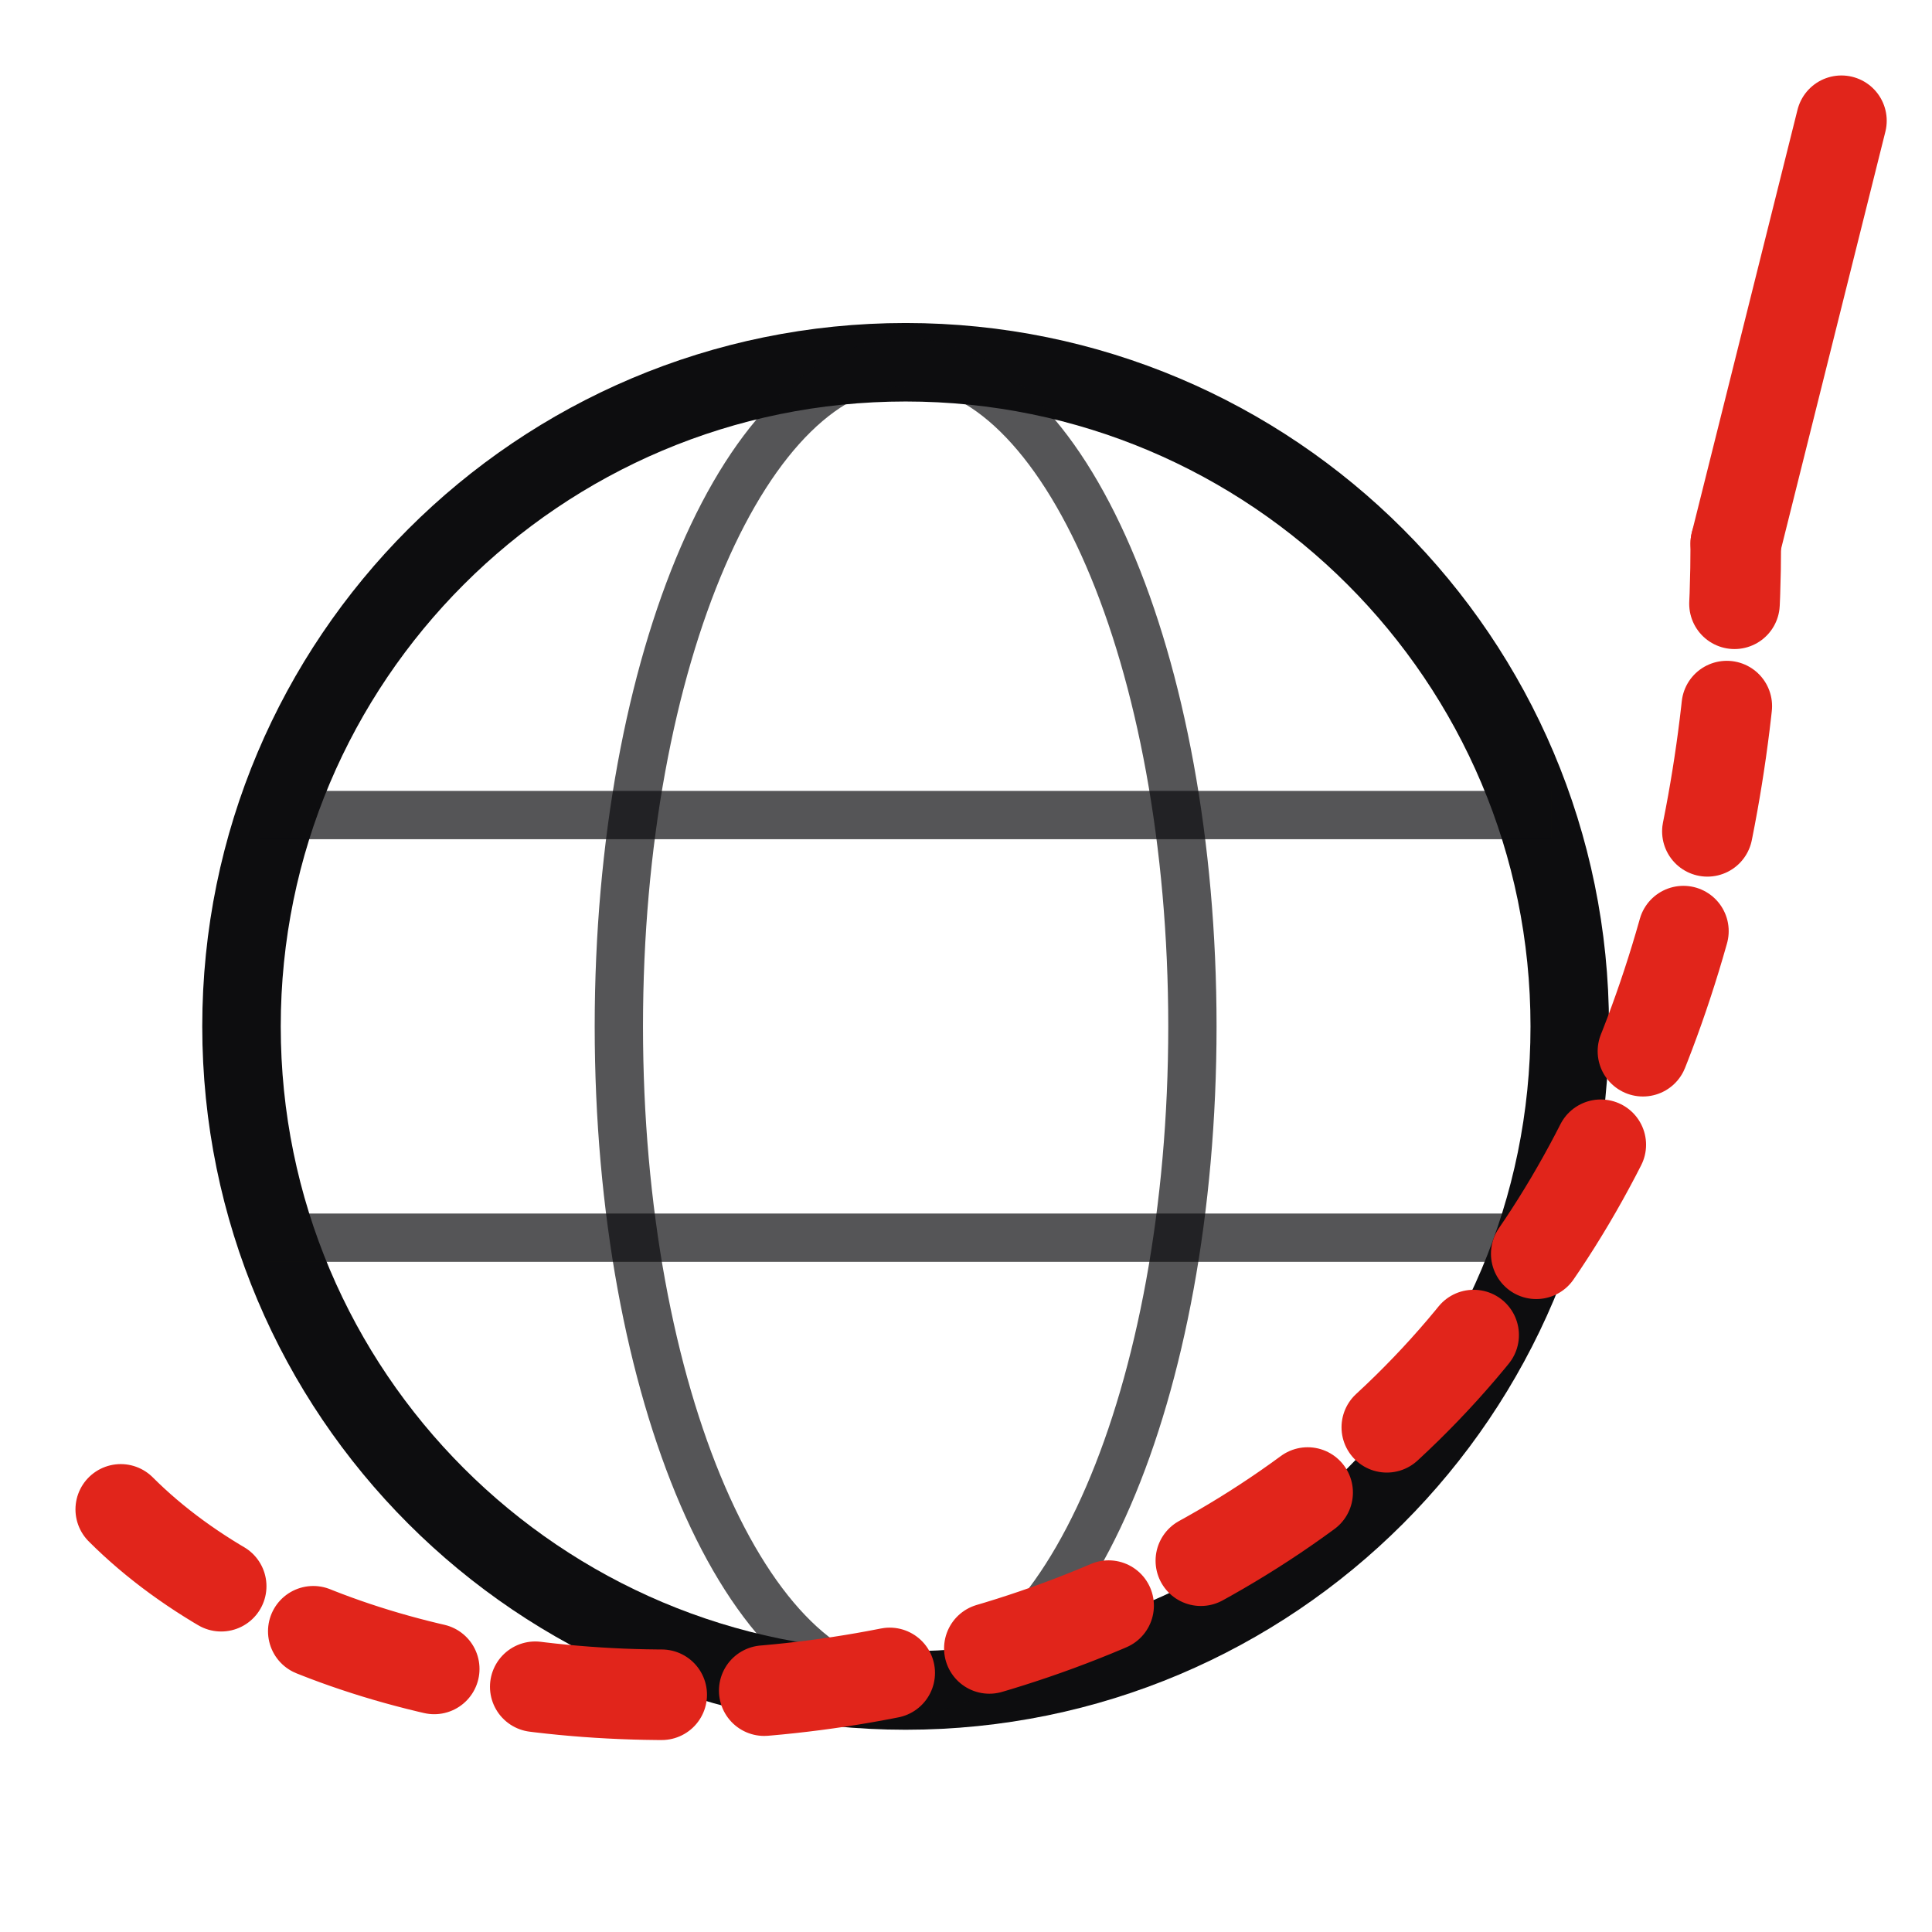
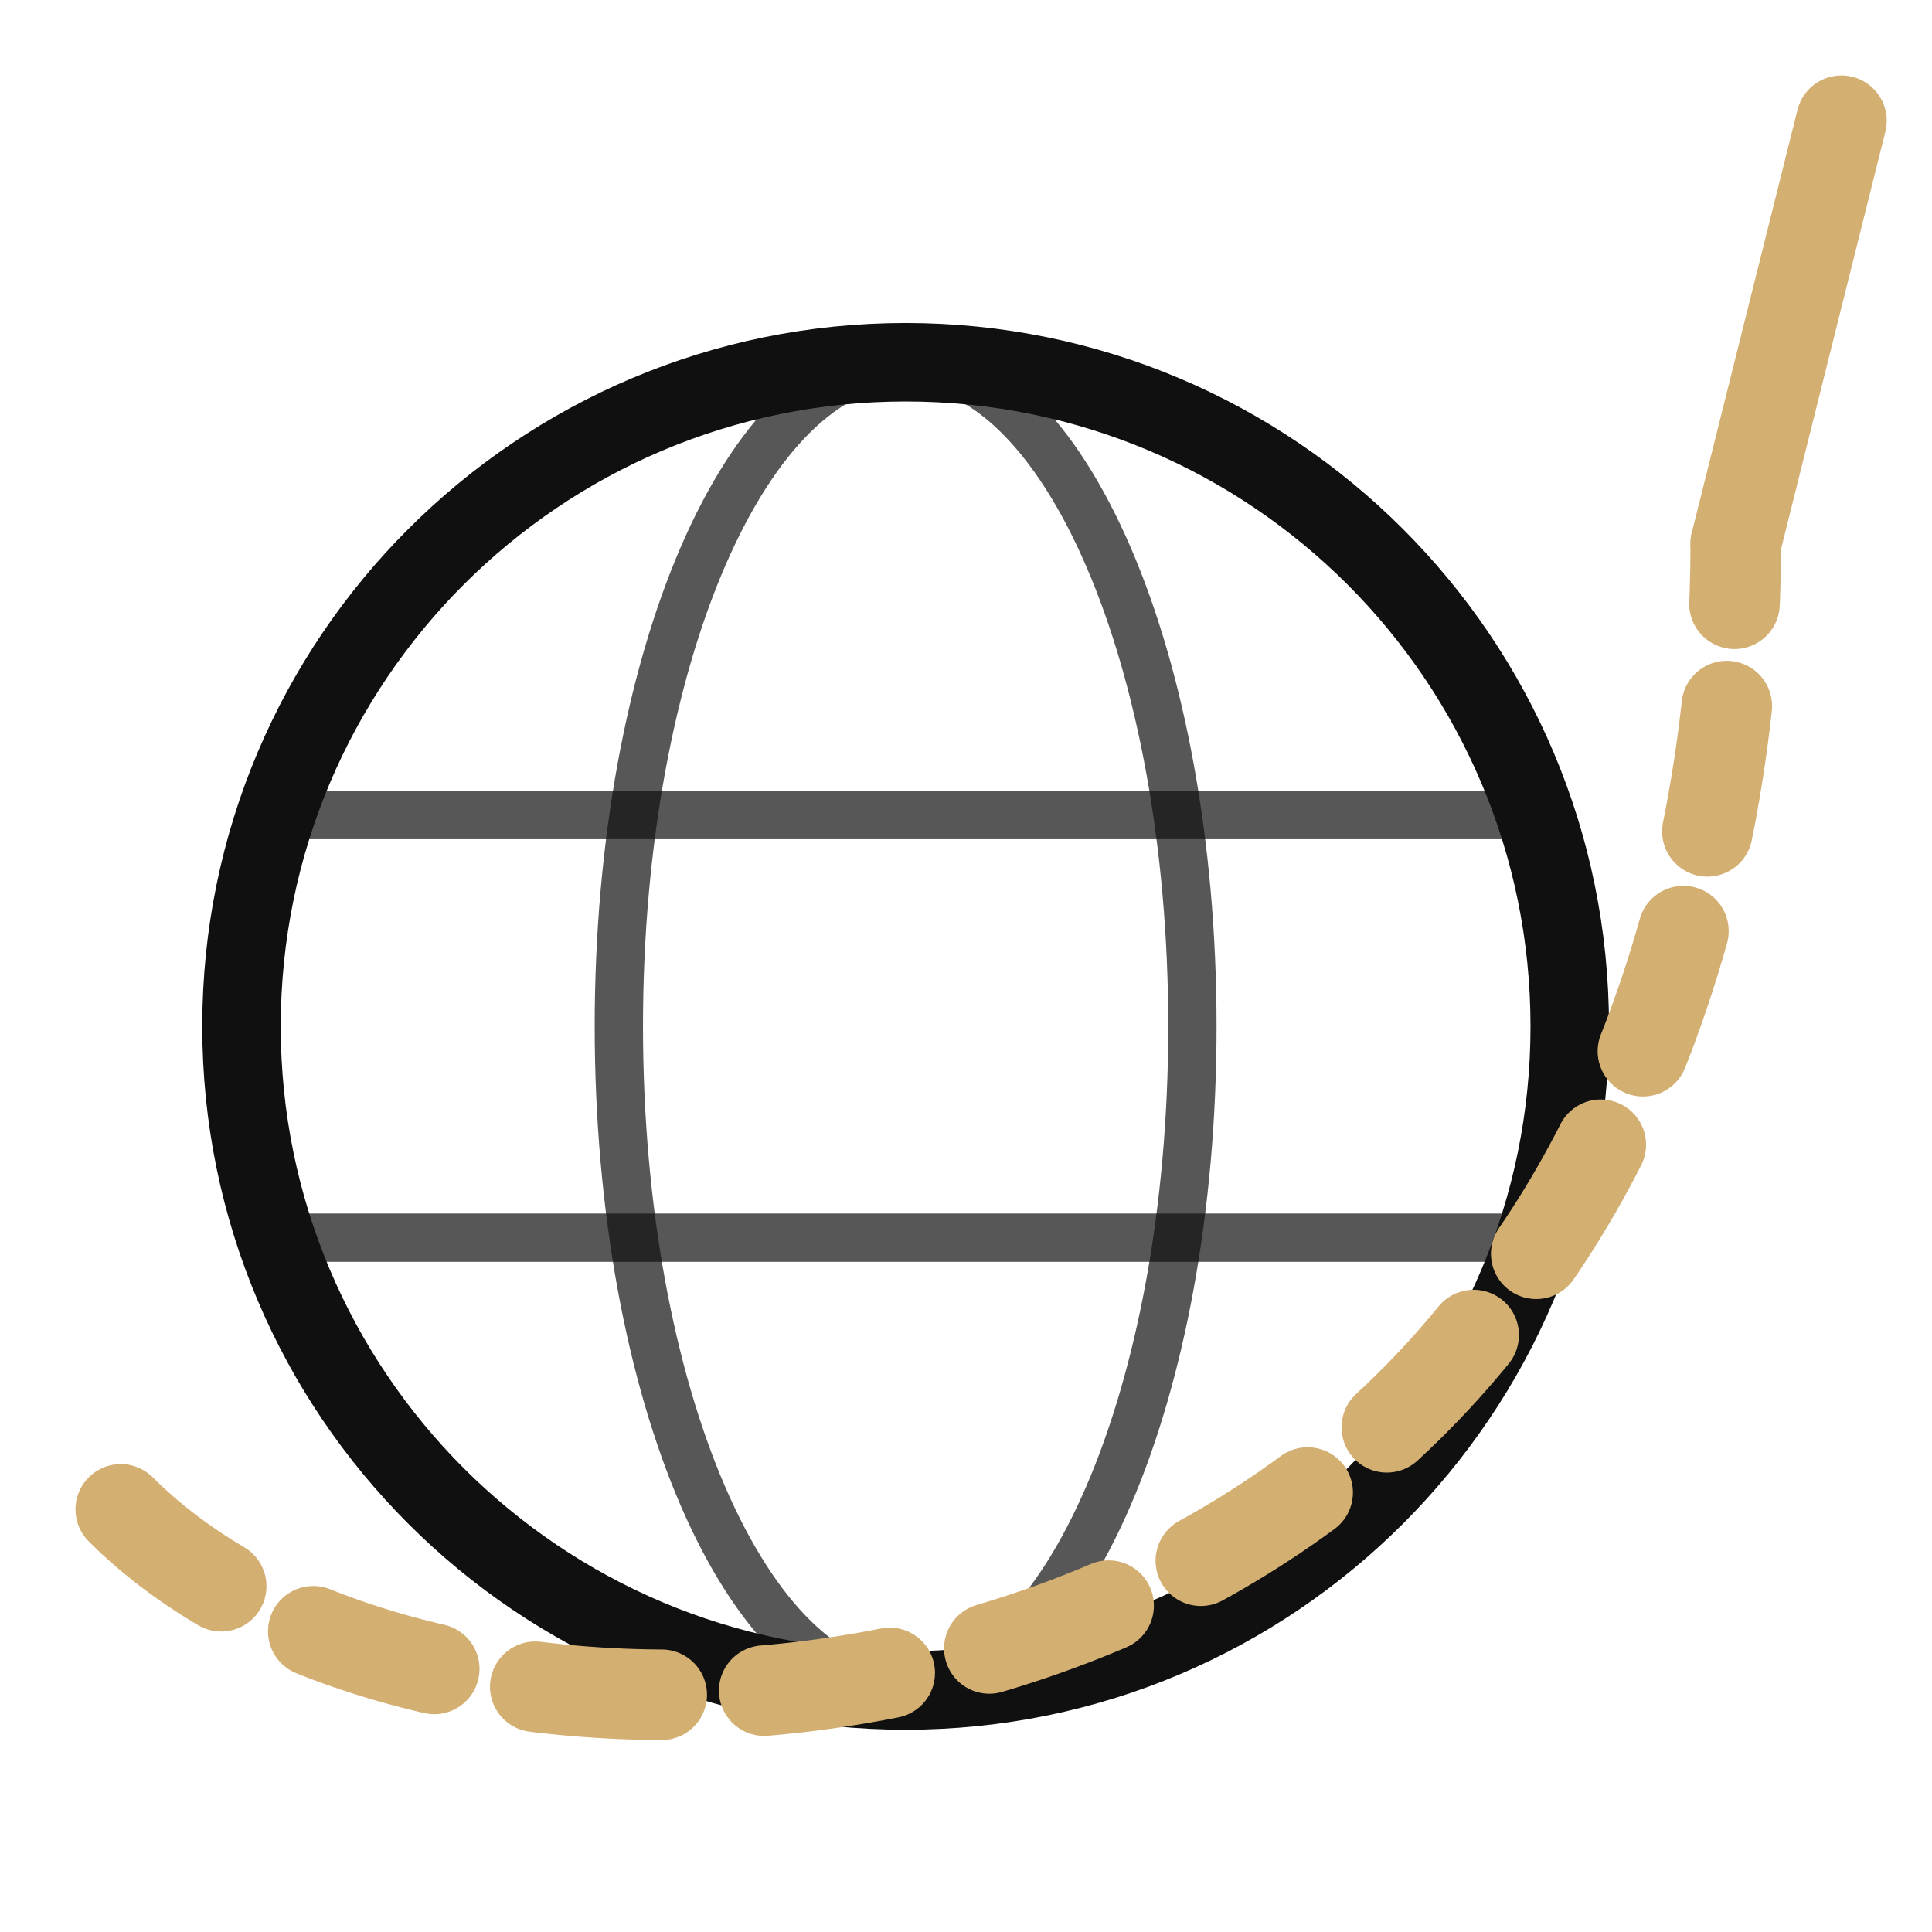
<svg xmlns="http://www.w3.org/2000/svg" viewBox="0 0 64 64" fill="none">
-   <circle cx="30" cy="34" r="22" stroke="#0d0d0f" stroke-width="2.6" />
-   <ellipse cx="30" cy="34" rx="9.5" ry="22" stroke="#0d0d0f" stroke-width="1.6" opacity="0.7" />
-   <path d="M8.6 27h42.8M8.6 41h42.8" stroke="#0d0d0f" stroke-width="1.6" opacity="0.7" />
-   <path d="M4 50c9 9 33 9 45-6 6-7 8.5-17 8.5-26" stroke="#e1251b" stroke-width="3" stroke-linecap="round" stroke-dasharray="4.2 3.4" />
-   <path d="M57.5 18 61 4" stroke="#e1251b" stroke-width="3" stroke-linecap="round" />
+   <circle cx="30" cy="34" r="22" stroke="#101010" stroke-width="2.6" />
+   <ellipse cx="30" cy="34" rx="9.5" ry="22" stroke="#101010" stroke-width="1.6" opacity="0.7" />
+   <path d="M8.6 27h42.8M8.6 41h42.8" stroke="#101010" stroke-width="1.6" opacity="0.7" />
+   <path d="M4 50c9 9 33 9 45-6 6-7 8.5-17 8.5-26" stroke="#d4af72" stroke-width="3" stroke-linecap="round" stroke-dasharray="4.2 3.4" />
+   <path d="M57.5 18 61 4" stroke="#d4af72" stroke-width="3" stroke-linecap="round" />
</svg>
